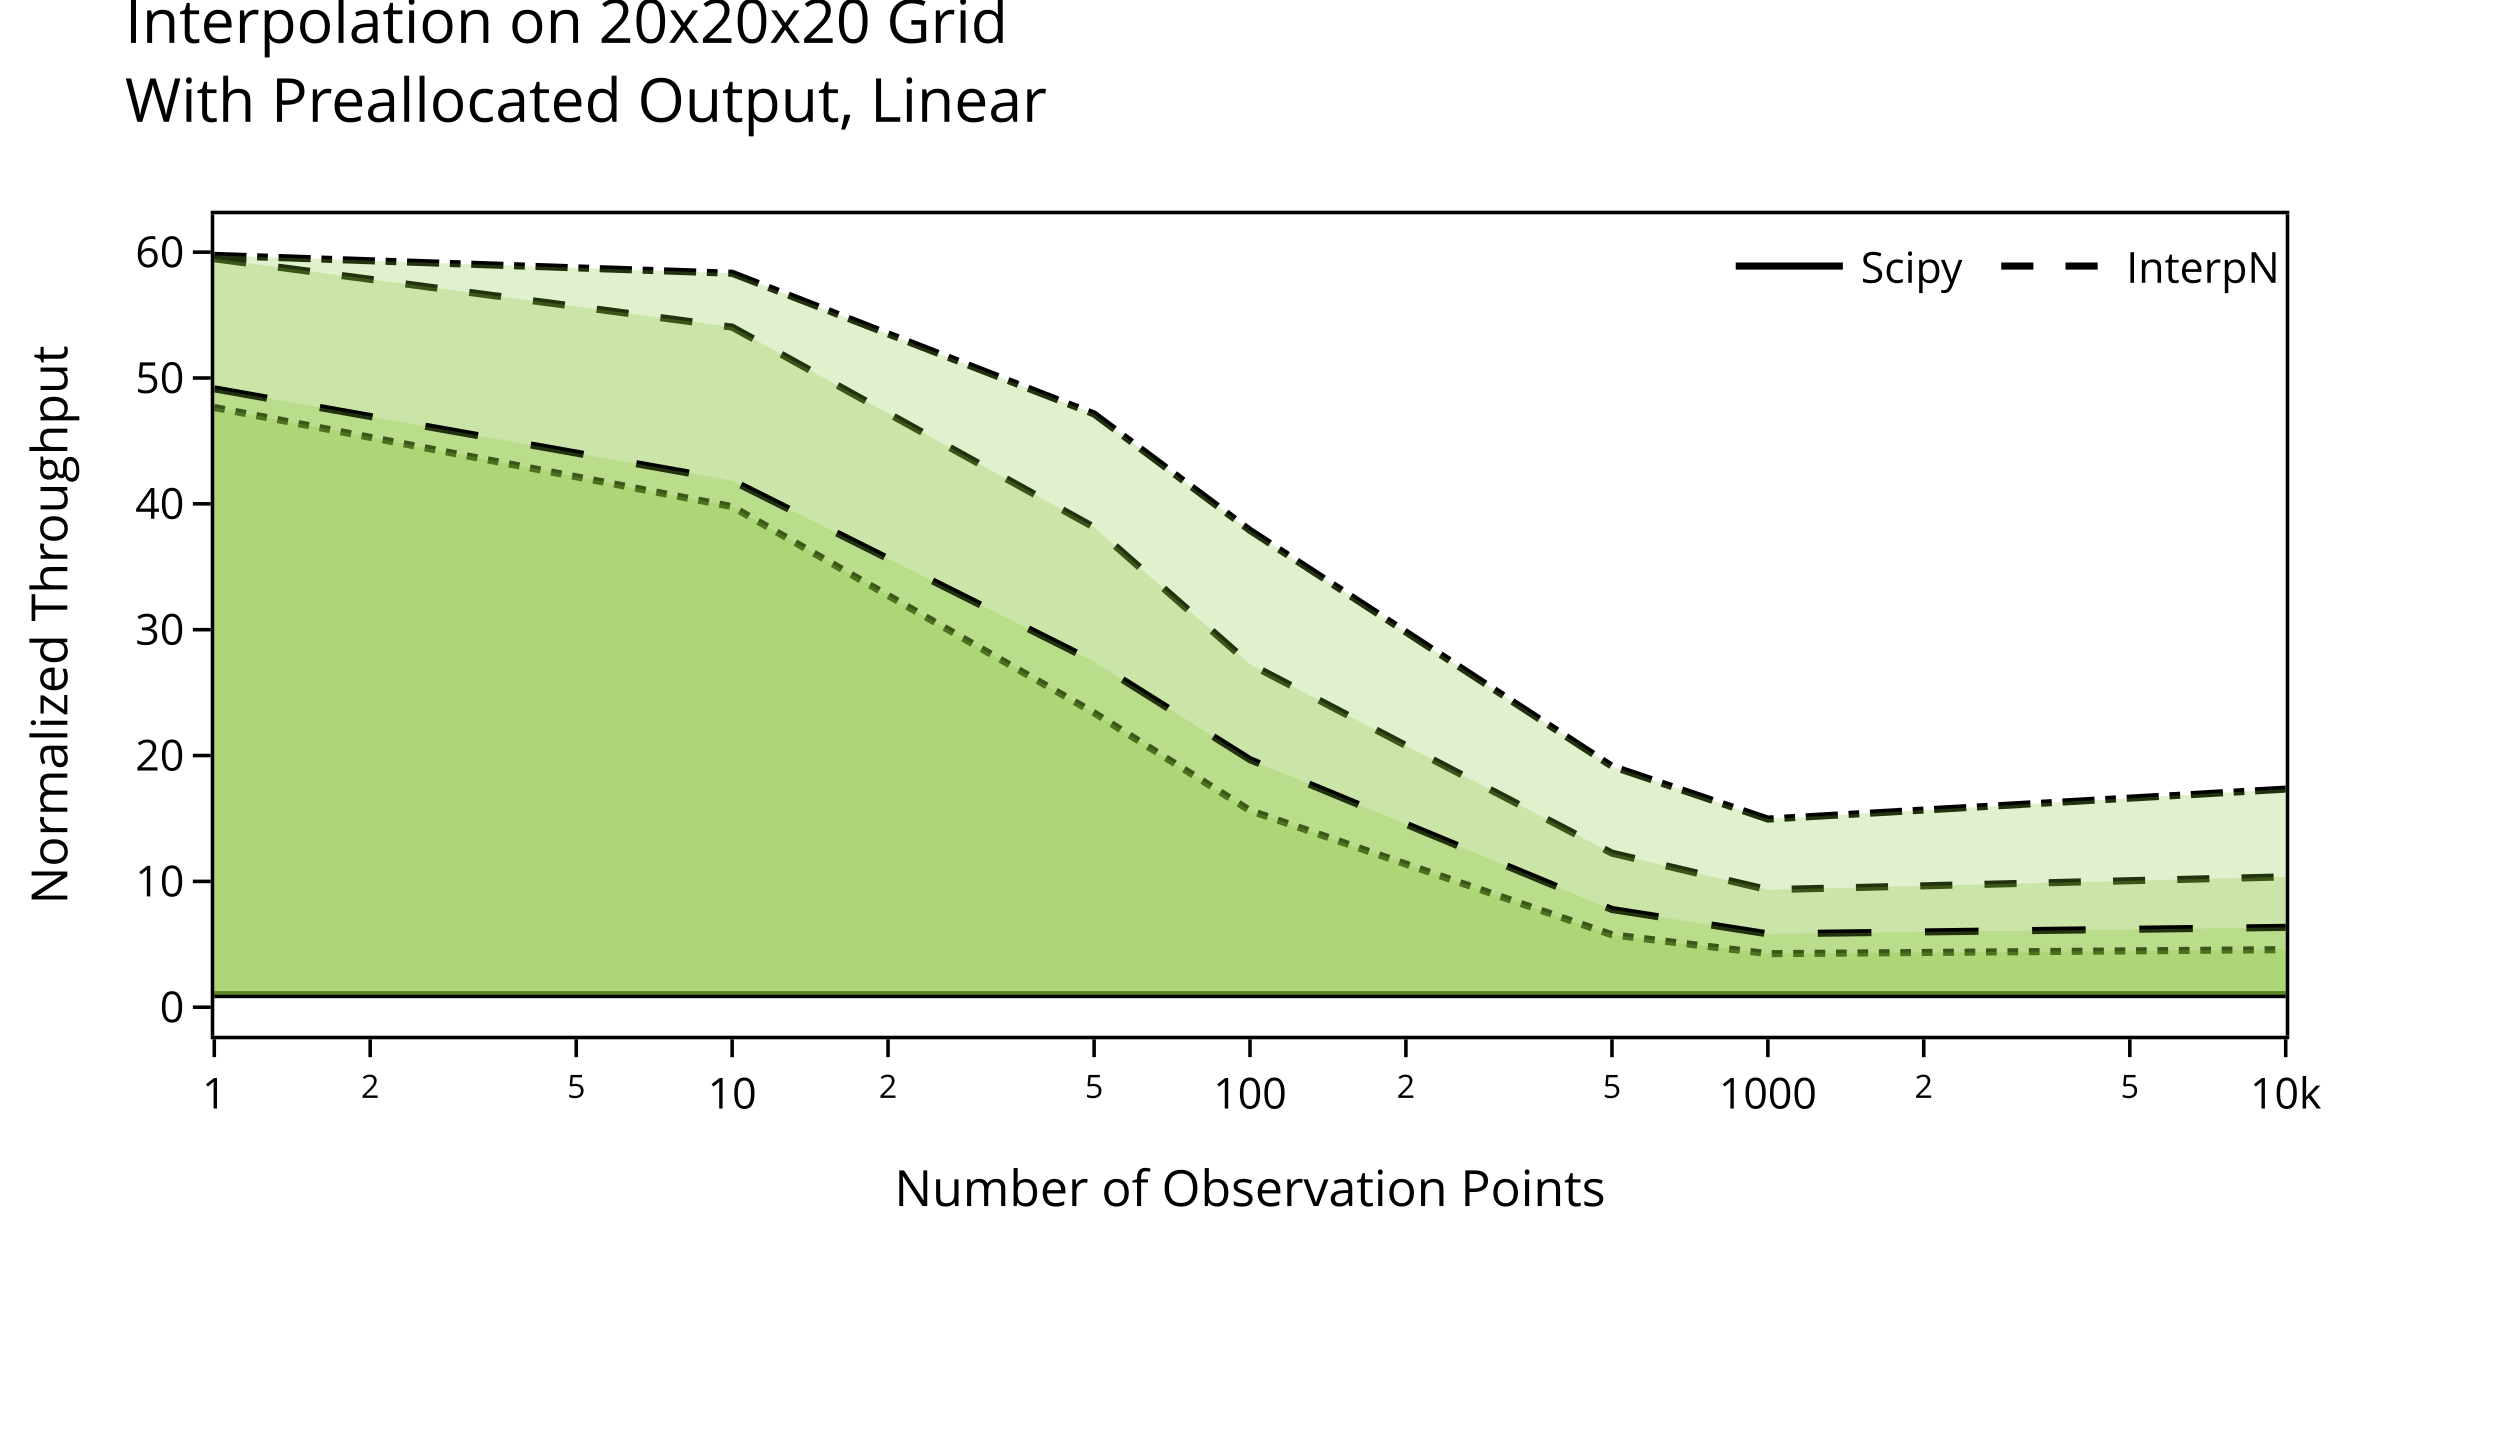
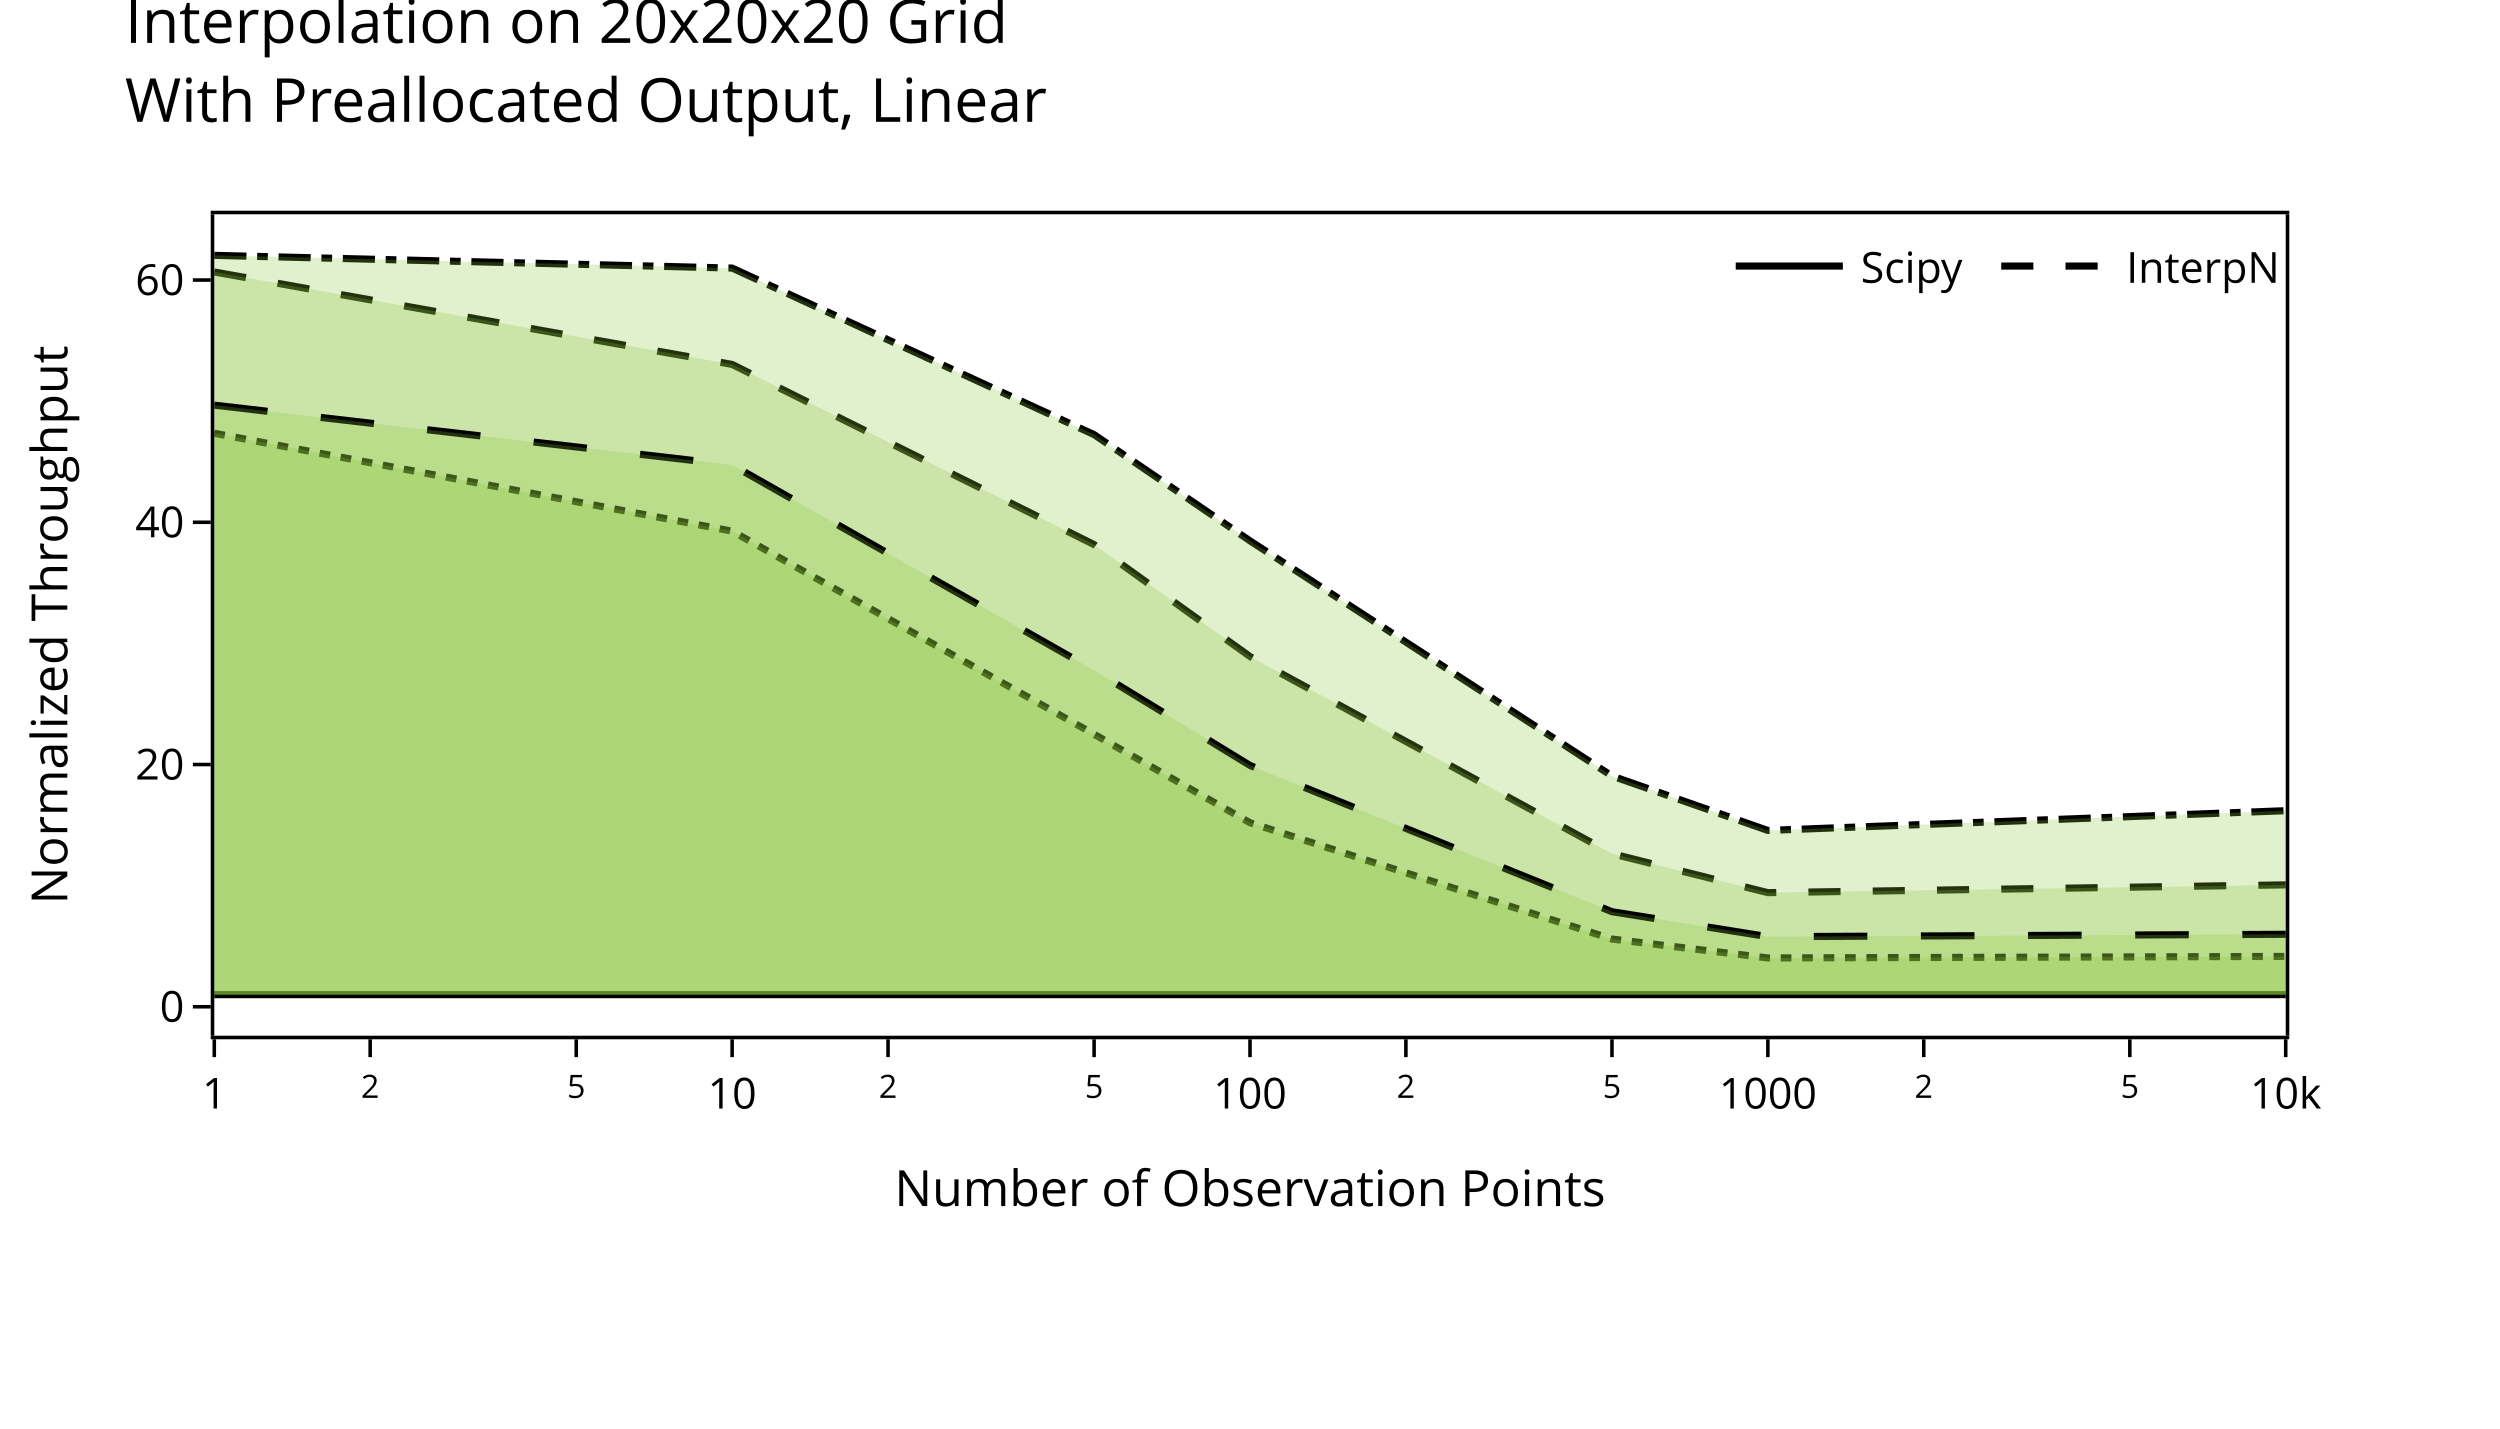
<svg xmlns="http://www.w3.org/2000/svg" class="main-svg" width="700" height="400" style="" viewBox="0 0 700 400">
  <rect x="0" y="0" width="700" height="400" style="fill: rgb(0, 0, 0); fill-opacity: 0;" />
-   <defs id="defs-a679c6">
+   <defs id="defs-38284f">
    <g class="clips">
-       <clipPath id="clipa679c6xyplot" class="plotclip">
+       <clipPath id="clip38284fxyplot" class="plotclip">
        <rect width="580" height="230" />
      </clipPath>
-       <clipPath class="axesclip" id="clipa679c6x">
+       <clipPath class="axesclip" id="clip38284fx">
        <rect x="60" y="0" width="580" height="400" />
      </clipPath>
-       <clipPath class="axesclip" id="clipa679c6y">
+       <clipPath class="axesclip" id="clip38284fy">
        <rect x="0" y="60" width="700" height="230" />
      </clipPath>
-       <clipPath class="axesclip" id="clipa679c6xy">
+       <clipPath class="axesclip" id="clip38284fxy">
        <rect x="60" y="60" width="580" height="230" />
      </clipPath>
    </g>
    <g class="gradients" />
    <g class="patterns" />
  </defs>
  <g class="bglayer">
    <rect class="bg" x="60" y="60" width="580" height="230" style="fill: rgb(0, 0, 0); fill-opacity: 0; stroke-width: 0;" />
  </g>
  <g class="layer-below">
    <g class="imagelayer" />
    <g class="shapelayer" />
  </g>
  <g class="cartesianlayer">
    <g class="subplot xy">
      <g class="layer-subplot">
        <g class="shapelayer" />
        <g class="imagelayer" />
      </g>
      <g class="minor-gridlayer">
        <g class="x" />
        <g class="y" />
      </g>
      <g class="gridlayer">
        <g class="x" />
        <g class="y" />
      </g>
      <g class="zerolinelayer" />
      <g class="layer-between">
        <g class="shapelayer" />
        <g class="imagelayer" />
      </g>
      <path class="xlines-below" />
      <path class="ylines-below" />
      <g class="overlines-below" />
      <g class="xaxislayer-below" />
      <g class="yaxislayer-below" />
      <g class="overaxes-below" />
      <g class="overplot">
-         <g class="xy" transform="translate(60,60)" clip-path="url(#clipa679c6xyplot)">
+         <g class="xy" transform="translate(60,60)" clip-path="url(#clip38284fxyplot)">
          <g class="scatterlayer mlayer">
-             <g class="trace scatter trace12b372" style="stroke-miterlimit: 2; opacity: 1;">
+             <g class="trace scatter traceb459da" style="stroke-miterlimit: 2; opacity: 1;">
              <g class="fills" />
              <g class="errorbars" />
              <g class="lines">
                <path class="js-line" d="M0,218.5L580,218.5" style="vector-effect: none; fill: none; stroke: rgb(0, 0, 0); stroke-opacity: 1; stroke-width: 2px; opacity: 1;" />
              </g>
              <g class="points" />
              <g class="text" />
            </g>
-             <g class="trace scatter trace475969" style="stroke-miterlimit: 2; opacity: 1;">
-               <g class="fills" />
-               <g class="errorbars" />
-               <g class="lines">
-                 <path class="js-line" d="M0,12.45L145,31.59L246.35,87.65L290,125.96L391.35,178.89L435,189.12L580,185.51" style="vector-effect: none; fill: none; stroke: rgb(0, 0, 0); stroke-opacity: 1; stroke-dasharray: 9px, 9px; stroke-width: 2px; opacity: 1;" />
-               </g>
-               <g class="points" />
-               <g class="text" />
-             </g>
-             <g class="trace scatter trace646f0c" style="stroke-miterlimit: 2; opacity: 1;">
+             <g class="trace scatter trace7d268f" style="stroke-miterlimit: 2; opacity: 1;">
+               <g class="fills" />
+               <g class="errorbars" />
+               <g class="lines">
+                 <path class="js-line" d="M0,16.16L145,42.04L246.35,92.49L290,123.83L391.35,179.04L435,189.94L580,187.76" style="vector-effect: none; fill: none; stroke: rgb(0, 0, 0); stroke-opacity: 1; stroke-dasharray: 9px, 9px; stroke-width: 2px; opacity: 1;" />
+               </g>
+               <g class="points" />
+               <g class="text" />
+             </g>
+             <g class="trace scatter trace4b8d21" style="stroke-miterlimit: 2; opacity: 1;">
              <g class="fills">
                <g>
-                   <path class="js-fill" d="M0,12.45L145,31.59L246.35,87.65L290,125.96L391.35,178.89L435,189.12L580,185.51L580,218.5L435,218.5L0,218.5Z" style="fill: rgb(139, 196, 59); fill-opacity: 0.25; stroke-width: 0;" />
+                   <path class="js-fill" d="M0,16.16L145,42.04L246.35,92.49L290,123.83L391.35,179.04L435,189.94L580,187.76L580,218.5L435,218.5L0,218.5Z" style="fill: rgb(139, 196, 59); fill-opacity: 0.25; stroke-width: 0;" />
                </g>
              </g>
              <g class="errorbars" />
              <g class="lines">
-                 <path class="js-line" d="M0,12.45L145,31.59L246.35,87.65L290,125.96L391.35,178.89L435,189.12L580,185.51L580,218.5L435,218.5L0,218.5" style="vector-effect: none; fill: none; stroke: rgb(0, 204, 150); stroke-opacity: 1; stroke-width: 0px; opacity: 1;" />
-               </g>
-               <g class="points" />
-               <g class="text" />
-             </g>
-             <g class="trace scatter trace4bc071" style="stroke-miterlimit: 2; opacity: 1;">
-               <g class="fills" />
-               <g class="errorbars" />
-               <g class="lines">
-                 <path class="js-line" d="M0,54.1L145,81.86L246.35,139.6L290,166.97L391.35,201.73L435,207.03L580,205.9" style="vector-effect: none; fill: none; stroke: rgb(0, 0, 0); stroke-opacity: 1; stroke-dasharray: 3px, 3px; stroke-width: 2px; opacity: 1;" />
-               </g>
-               <g class="points" />
-               <g class="text" />
-             </g>
-             <g class="trace scatter traced37247" style="stroke-miterlimit: 2; opacity: 1;">
+                 <path class="js-line" d="M0,16.16L145,42.04L246.35,92.49L290,123.83L391.35,179.04L435,189.94L580,187.76L580,218.5L435,218.5L0,218.5" style="vector-effect: none; fill: none; stroke: rgb(0, 204, 150); stroke-opacity: 1; stroke-width: 0px; opacity: 1;" />
+               </g>
+               <g class="points" />
+               <g class="text" />
+             </g>
+             <g class="trace scatter tracea80fbc" style="stroke-miterlimit: 2; opacity: 1;">
+               <g class="fills" />
+               <g class="errorbars" />
+               <g class="lines">
+                 <path class="js-line" d="M0,61.31L145,88.73L246.35,145.6L290,170.37L391.35,202.94L435,208.23L580,207.8" style="vector-effect: none; fill: none; stroke: rgb(0, 0, 0); stroke-opacity: 1; stroke-dasharray: 3px, 3px; stroke-width: 2px; opacity: 1;" />
+               </g>
+               <g class="points" />
+               <g class="text" />
+             </g>
+             <g class="trace scatter trace825966" style="stroke-miterlimit: 2; opacity: 1;">
              <g class="fills">
                <g>
-                   <path class="js-fill" d="M0,54.1L145,81.86L246.35,139.6L290,166.97L391.35,201.73L435,207.03L580,205.9L580,218.5L435,218.5L0,218.5Z" style="fill: rgb(139, 196, 59); fill-opacity: 0.25; stroke-width: 0;" />
+                   <path class="js-fill" d="M0,61.31L145,88.73L246.35,145.6L290,170.37L391.35,202.94L435,208.23L580,207.8L580,218.5L435,218.5L0,218.5Z" style="fill: rgb(139, 196, 59); fill-opacity: 0.25; stroke-width: 0;" />
                </g>
              </g>
              <g class="errorbars" />
              <g class="lines">
-                 <path class="js-line" d="M0,54.1L145,81.86L246.35,139.6L290,166.97L391.35,201.73L435,207.03L580,205.9L580,218.5L435,218.5L0,218.5" style="vector-effect: none; fill: none; stroke: rgb(255, 161, 90); stroke-opacity: 1; stroke-width: 0px; opacity: 1;" />
-               </g>
-               <g class="points" />
-               <g class="text" />
-             </g>
-             <g class="trace scatter trace261b8e" style="stroke-miterlimit: 2; opacity: 1;">
-               <g class="fills" />
-               <g class="errorbars" />
-               <g class="lines">
-                 <path class="js-line" d="M0,11.5L145,16.51L246.35,55.91L290,88.51L391.35,154.56L435,169.34L580,160.95" style="vector-effect: none; fill: none; stroke: rgb(0, 0, 0); stroke-opacity: 1; stroke-dasharray: 9px, 3px, 3px, 3px; stroke-width: 2px; opacity: 1;" />
-               </g>
-               <g class="points" />
-               <g class="text" />
-             </g>
-             <g class="trace scatter trace618133" style="stroke-miterlimit: 2; opacity: 1;">
+                 <path class="js-line" d="M0,61.31L145,88.73L246.35,145.6L290,170.37L391.35,202.94L435,208.23L580,207.8L580,218.5L435,218.5L0,218.5" style="vector-effect: none; fill: none; stroke: rgb(255, 161, 90); stroke-opacity: 1; stroke-width: 0px; opacity: 1;" />
+               </g>
+               <g class="points" />
+               <g class="text" />
+             </g>
+             <g class="trace scatter traceb223f9" style="stroke-miterlimit: 2; opacity: 1;">
+               <g class="fills" />
+               <g class="errorbars" />
+               <g class="lines">
+                 <path class="js-line" d="M0,11.5L145,15.06L246.35,61.7L290,91.44L391.35,157.28L435,172.52L580,166.99" style="vector-effect: none; fill: none; stroke: rgb(0, 0, 0); stroke-opacity: 1; stroke-dasharray: 9px, 3px, 3px, 3px; stroke-width: 2px; opacity: 1;" />
+               </g>
+               <g class="points" />
+               <g class="text" />
+             </g>
+             <g class="trace scatter traceb7caa9" style="stroke-miterlimit: 2; opacity: 1;">
              <g class="fills">
                <g>
-                   <path class="js-fill" d="M0,11.5L145,16.51L246.35,55.91L290,88.51L391.35,154.56L435,169.34L580,160.95L580,218.5L435,218.5L0,218.5Z" style="fill: rgb(139, 196, 59); fill-opacity: 0.25; stroke-width: 0;" />
+                   <path class="js-fill" d="M0,11.5L145,15.06L246.35,61.7L290,91.44L391.35,157.28L435,172.52L580,166.99L580,218.5L435,218.5L0,218.5Z" style="fill: rgb(139, 196, 59); fill-opacity: 0.25; stroke-width: 0;" />
                </g>
              </g>
              <g class="errorbars" />
              <g class="lines">
-                 <path class="js-line" d="M0,11.5L145,16.51L246.35,55.91L290,88.51L391.35,154.56L435,169.34L580,160.95L580,218.5L435,218.5L0,218.5" style="vector-effect: none; fill: none; stroke: rgb(255, 102, 146); stroke-opacity: 1; stroke-width: 0px; opacity: 1;" />
-               </g>
-               <g class="points" />
-               <g class="text" />
-             </g>
-             <g class="trace scatter tracef1b9a3" style="stroke-miterlimit: 2; opacity: 1;">
-               <g class="fills" />
-               <g class="errorbars" />
-               <g class="lines">
-                 <path class="js-line" d="M0,48.87L145,74.61L246.35,125.28L290,152.71L391.35,194.66L435,201.49L580,199.66" style="vector-effect: none; fill: none; stroke: rgb(0, 0, 0); stroke-opacity: 1; stroke-dasharray: 15px, 15px; stroke-width: 2px; opacity: 1;" />
-               </g>
-               <g class="points" />
-               <g class="text" />
-             </g>
-             <g class="trace scatter trace352626" style="stroke-miterlimit: 2; opacity: 1;">
+                 <path class="js-line" d="M0,11.5L145,15.06L246.35,61.7L290,91.44L391.35,157.28L435,172.52L580,166.99L580,218.5L435,218.5L0,218.5" style="vector-effect: none; fill: none; stroke: rgb(255, 102, 146); stroke-opacity: 1; stroke-width: 0px; opacity: 1;" />
+               </g>
+               <g class="points" />
+               <g class="text" />
+             </g>
+             <g class="trace scatter trace298d59" style="stroke-miterlimit: 2; opacity: 1;">
+               <g class="fills" />
+               <g class="errorbars" />
+               <g class="lines">
+                 <path class="js-line" d="M0,53.44L145,70.19L246.35,127.67L290,154.32L391.35,195.28L435,202.27L580,201.6" style="vector-effect: none; fill: none; stroke: rgb(0, 0, 0); stroke-opacity: 1; stroke-dasharray: 15px, 15px; stroke-width: 2px; opacity: 1;" />
+               </g>
+               <g class="points" />
+               <g class="text" />
+             </g>
+             <g class="trace scatter trace482e47" style="stroke-miterlimit: 2; opacity: 1;">
              <g class="fills">
                <g>
-                   <path class="js-fill" d="M0,48.87L145,74.61L246.35,125.28L290,152.71L391.35,194.66L435,201.49L580,199.66L580,218.5L435,218.5L0,218.5Z" style="fill: rgb(139, 196, 59); fill-opacity: 0.25; stroke-width: 0;" />
+                   <path class="js-fill" d="M0,53.44L145,70.19L246.35,127.67L290,154.32L391.35,195.28L435,202.27L580,201.6L580,218.5L435,218.5L0,218.5Z" style="fill: rgb(139, 196, 59); fill-opacity: 0.25; stroke-width: 0;" />
                </g>
              </g>
              <g class="errorbars" />
              <g class="lines">
-                 <path class="js-line" d="M0,48.87L145,74.61L246.35,125.28L290,152.71L391.35,194.66L435,201.49L580,199.66L580,218.5L435,218.5L0,218.5" style="vector-effect: none; fill: none; stroke: rgb(255, 151, 255); stroke-opacity: 1; stroke-width: 0px; opacity: 1;" />
+                 <path class="js-line" d="M0,53.44L145,70.19L246.35,127.67L290,154.32L391.35,195.28L435,202.27L580,201.6L580,218.5L435,218.5L0,218.5" style="vector-effect: none; fill: none; stroke: rgb(255, 151, 255); stroke-opacity: 1; stroke-width: 0px; opacity: 1;" />
              </g>
              <g class="points" />
              <g class="text" />
            </g>
          </g>
        </g>
      </g>
      <path class="xlines-above crisp" d="M59,290.5H641M59,59.5H641" style="fill: none; stroke-width: 1px; stroke: rgb(0, 0, 0); stroke-opacity: 1;" />
      <path class="ylines-above crisp" d="M59.5,60V290M640.5,60V290" style="fill: none; stroke-width: 1px; stroke: rgb(0, 0, 0); stroke-opacity: 1;" />
      <g class="overlines-above" />
      <g class="xaxislayer-above">
        <path class="xtick ticks crisp" d="M0,291v5" transform="translate(60,0)" style="stroke: rgb(0, 0, 0); stroke-opacity: 1; stroke-width: 1px;" />
        <path class="xtick ticks crisp" d="M0,291v5" transform="translate(103.65,0)" style="stroke: rgb(0, 0, 0); stroke-opacity: 1; stroke-width: 1px;" />
        <path class="xtick ticks crisp" d="M0,291v5" transform="translate(161.35,0)" style="stroke: rgb(0, 0, 0); stroke-opacity: 1; stroke-width: 1px;" />
        <path class="xtick ticks crisp" d="M0,291v5" transform="translate(205,0)" style="stroke: rgb(0, 0, 0); stroke-opacity: 1; stroke-width: 1px;" />
        <path class="xtick ticks crisp" d="M0,291v5" transform="translate(248.65,0)" style="stroke: rgb(0, 0, 0); stroke-opacity: 1; stroke-width: 1px;" />
        <path class="xtick ticks crisp" d="M0,291v5" transform="translate(306.35,0)" style="stroke: rgb(0, 0, 0); stroke-opacity: 1; stroke-width: 1px;" />
        <path class="xtick ticks crisp" d="M0,291v5" transform="translate(350,0)" style="stroke: rgb(0, 0, 0); stroke-opacity: 1; stroke-width: 1px;" />
        <path class="xtick ticks crisp" d="M0,291v5" transform="translate(393.65,0)" style="stroke: rgb(0, 0, 0); stroke-opacity: 1; stroke-width: 1px;" />
        <path class="xtick ticks crisp" d="M0,291v5" transform="translate(451.35,0)" style="stroke: rgb(0, 0, 0); stroke-opacity: 1; stroke-width: 1px;" />
        <path class="xtick ticks crisp" d="M0,291v5" transform="translate(495,0)" style="stroke: rgb(0, 0, 0); stroke-opacity: 1; stroke-width: 1px;" />
        <path class="xtick ticks crisp" d="M0,291v5" transform="translate(538.65,0)" style="stroke: rgb(0, 0, 0); stroke-opacity: 1; stroke-width: 1px;" />
        <path class="xtick ticks crisp" d="M0,291v5" transform="translate(596.35,0)" style="stroke: rgb(0, 0, 0); stroke-opacity: 1; stroke-width: 1px;" />
        <path class="xtick ticks crisp" d="M0,291v5" transform="translate(640,0)" style="stroke: rgb(0, 0, 0); stroke-opacity: 1; stroke-width: 1px;" />
        <g class="xtick">
          <text text-anchor="middle" x="0" y="310.4" transform="translate(60,0)" style="font-family: 'Open Sans', verdana, arial, sans-serif; font-size: 12px; fill: rgb(0, 0, 0); fill-opacity: 1; white-space: pre; opacity: 1;">1</text>
        </g>
        <g class="xtick">
          <text text-anchor="middle" x="0" y="307.4" style="font-family: 'Open Sans', verdana, arial, sans-serif; font-size: 9px; fill: rgb(0, 0, 0); fill-opacity: 1; white-space: pre; opacity: 1;" transform="translate(103.65,0)">2</text>
        </g>
        <g class="xtick">
          <text text-anchor="middle" x="0" y="307.4" style="font-family: 'Open Sans', verdana, arial, sans-serif; font-size: 9px; fill: rgb(0, 0, 0); fill-opacity: 1; white-space: pre; opacity: 1;" transform="translate(161.35,0)">5</text>
        </g>
        <g class="xtick">
          <text text-anchor="middle" x="0" y="310.4" style="font-family: 'Open Sans', verdana, arial, sans-serif; font-size: 12px; fill: rgb(0, 0, 0); fill-opacity: 1; white-space: pre; opacity: 1;" transform="translate(205,0)">10</text>
        </g>
        <g class="xtick">
          <text text-anchor="middle" x="0" y="307.4" style="font-family: 'Open Sans', verdana, arial, sans-serif; font-size: 9px; fill: rgb(0, 0, 0); fill-opacity: 1; white-space: pre; opacity: 1;" transform="translate(248.65,0)">2</text>
        </g>
        <g class="xtick">
          <text text-anchor="middle" x="0" y="307.4" style="font-family: 'Open Sans', verdana, arial, sans-serif; font-size: 9px; fill: rgb(0, 0, 0); fill-opacity: 1; white-space: pre; opacity: 1;" transform="translate(306.35,0)">5</text>
        </g>
        <g class="xtick">
          <text text-anchor="middle" x="0" y="310.4" style="font-family: 'Open Sans', verdana, arial, sans-serif; font-size: 12px; fill: rgb(0, 0, 0); fill-opacity: 1; white-space: pre; opacity: 1;" transform="translate(350,0)">100</text>
        </g>
        <g class="xtick">
          <text text-anchor="middle" x="0" y="307.4" style="font-family: 'Open Sans', verdana, arial, sans-serif; font-size: 9px; fill: rgb(0, 0, 0); fill-opacity: 1; white-space: pre; opacity: 1;" transform="translate(393.65,0)">2</text>
        </g>
        <g class="xtick">
          <text text-anchor="middle" x="0" y="307.4" style="font-family: 'Open Sans', verdana, arial, sans-serif; font-size: 9px; fill: rgb(0, 0, 0); fill-opacity: 1; white-space: pre; opacity: 1;" transform="translate(451.35,0)">5</text>
        </g>
        <g class="xtick">
          <text text-anchor="middle" x="0" y="310.4" style="font-family: 'Open Sans', verdana, arial, sans-serif; font-size: 12px; fill: rgb(0, 0, 0); fill-opacity: 1; white-space: pre; opacity: 1;" transform="translate(495,0)">1000</text>
        </g>
        <g class="xtick">
          <text text-anchor="middle" x="0" y="307.4" style="font-family: 'Open Sans', verdana, arial, sans-serif; font-size: 9px; fill: rgb(0, 0, 0); fill-opacity: 1; white-space: pre; opacity: 1;" transform="translate(538.65,0)">2</text>
        </g>
        <g class="xtick">
          <text text-anchor="middle" x="0" y="307.4" style="font-family: 'Open Sans', verdana, arial, sans-serif; font-size: 9px; fill: rgb(0, 0, 0); fill-opacity: 1; white-space: pre; opacity: 1;" transform="translate(596.35,0)">5</text>
        </g>
        <g class="xtick">
          <text text-anchor="middle" x="0" y="310.4" style="font-family: 'Open Sans', verdana, arial, sans-serif; font-size: 12px; fill: rgb(0, 0, 0); fill-opacity: 1; white-space: pre; opacity: 1;" transform="translate(640,0)">10k</text>
        </g>
      </g>
      <g class="yaxislayer-above">
-         <path class="ytick ticks crisp" d="M59,0h-5" transform="translate(0,282.02)" style="stroke: rgb(0, 0, 0); stroke-opacity: 1; stroke-width: 1px;" />
-         <path class="ytick ticks crisp" d="M59,0h-5" transform="translate(0,246.79)" style="stroke: rgb(0, 0, 0); stroke-opacity: 1; stroke-width: 1px;" />
-         <path class="ytick ticks crisp" d="M59,0h-5" transform="translate(0,211.55)" style="stroke: rgb(0, 0, 0); stroke-opacity: 1; stroke-width: 1px;" />
-         <path class="ytick ticks crisp" d="M59,0h-5" transform="translate(0,176.31)" style="stroke: rgb(0, 0, 0); stroke-opacity: 1; stroke-width: 1px;" />
-         <path class="ytick ticks crisp" d="M59,0h-5" transform="translate(0,141.07)" style="stroke: rgb(0, 0, 0); stroke-opacity: 1; stroke-width: 1px;" />
-         <path class="ytick ticks crisp" d="M59,0h-5" transform="translate(0,105.84)" style="stroke: rgb(0, 0, 0); stroke-opacity: 1; stroke-width: 1px;" />
-         <path class="ytick ticks crisp" d="M59,0h-5" transform="translate(0,70.6)" style="stroke: rgb(0, 0, 0); stroke-opacity: 1; stroke-width: 1px;" />
+         <path class="ytick ticks crisp" d="M59,0h-5" transform="translate(0,281.89)" style="stroke: rgb(0, 0, 0); stroke-opacity: 1; stroke-width: 1px;" />
+         <path class="ytick ticks crisp" d="M59,0h-5" transform="translate(0,214.07)" style="stroke: rgb(0, 0, 0); stroke-opacity: 1; stroke-width: 1px;" />
+         <path class="ytick ticks crisp" d="M59,0h-5" transform="translate(0,146.24)" style="stroke: rgb(0, 0, 0); stroke-opacity: 1; stroke-width: 1px;" />
+         <path class="ytick ticks crisp" d="M59,0h-5" transform="translate(0,78.41)" style="stroke: rgb(0, 0, 0); stroke-opacity: 1; stroke-width: 1px;" />
        <g class="ytick">
-           <text text-anchor="end" x="51.6" y="4.2" transform="translate(0,282.02)" style="font-family: 'Open Sans', verdana, arial, sans-serif; font-size: 12px; fill: rgb(0, 0, 0); fill-opacity: 1; white-space: pre; opacity: 1;">0</text>
+           <text text-anchor="end" x="51.6" y="4.2" transform="translate(0,281.89)" style="font-family: 'Open Sans', verdana, arial, sans-serif; font-size: 12px; fill: rgb(0, 0, 0); fill-opacity: 1; white-space: pre; opacity: 1;">0</text>
        </g>
        <g class="ytick">
-           <text text-anchor="end" x="51.6" y="4.2" style="font-family: 'Open Sans', verdana, arial, sans-serif; font-size: 12px; fill: rgb(0, 0, 0); fill-opacity: 1; white-space: pre; opacity: 1;" transform="translate(0,246.79)">10</text>
+           <text text-anchor="end" x="51.6" y="4.2" style="font-family: 'Open Sans', verdana, arial, sans-serif; font-size: 12px; fill: rgb(0, 0, 0); fill-opacity: 1; white-space: pre; opacity: 1;" transform="translate(0,214.07)">20</text>
        </g>
        <g class="ytick">
-           <text text-anchor="end" x="51.6" y="4.2" style="font-family: 'Open Sans', verdana, arial, sans-serif; font-size: 12px; fill: rgb(0, 0, 0); fill-opacity: 1; white-space: pre; opacity: 1;" transform="translate(0,211.55)">20</text>
+           <text text-anchor="end" x="51.6" y="4.2" style="font-family: 'Open Sans', verdana, arial, sans-serif; font-size: 12px; fill: rgb(0, 0, 0); fill-opacity: 1; white-space: pre; opacity: 1;" transform="translate(0,146.24)">40</text>
        </g>
        <g class="ytick">
-           <text text-anchor="end" x="51.6" y="4.2" style="font-family: 'Open Sans', verdana, arial, sans-serif; font-size: 12px; fill: rgb(0, 0, 0); fill-opacity: 1; white-space: pre; opacity: 1;" transform="translate(0,176.31)">30</text>
-         </g>
-         <g class="ytick">
-           <text text-anchor="end" x="51.6" y="4.2" style="font-family: 'Open Sans', verdana, arial, sans-serif; font-size: 12px; fill: rgb(0, 0, 0); fill-opacity: 1; white-space: pre; opacity: 1;" transform="translate(0,141.07)">40</text>
-         </g>
-         <g class="ytick">
-           <text text-anchor="end" x="51.6" y="4.2" style="font-family: 'Open Sans', verdana, arial, sans-serif; font-size: 12px; fill: rgb(0, 0, 0); fill-opacity: 1; white-space: pre; opacity: 1;" transform="translate(0,105.84)">50</text>
-         </g>
-         <g class="ytick">
-           <text text-anchor="end" x="51.6" y="4.2" style="font-family: 'Open Sans', verdana, arial, sans-serif; font-size: 12px; fill: rgb(0, 0, 0); fill-opacity: 1; white-space: pre; opacity: 1;" transform="translate(0,70.6)">60</text>
+           <text text-anchor="end" x="51.6" y="4.2" style="font-family: 'Open Sans', verdana, arial, sans-serif; font-size: 12px; fill: rgb(0, 0, 0); fill-opacity: 1; white-space: pre; opacity: 1;" transform="translate(0,78.41)">60</text>
        </g>
      </g>
      <g class="overaxes-above" />
    </g>
  </g>
  <g class="polarlayer" />
  <g class="smithlayer" />
  <g class="ternarylayer" />
  <g class="geolayer" />
  <g class="funnelarealayer" />
  <g class="pielayer" />
  <g class="iciclelayer" />
  <g class="treemaplayer" />
  <g class="sunburstlayer" />
  <g class="glimages" />
-   <defs id="topdefs-a679c6">
+   <defs id="topdefs-38284f">
    <g class="clips" />
-     <clipPath id="legenda679c6">
+     <clipPath id="legend38284f">
      <rect width="159" height="29" x="0" y="0" />
    </clipPath>
  </defs>
  <g class="layer-above">
    <g class="imagelayer" />
    <g class="shapelayer" />
  </g>
  <g class="infolayer">
    <g class="legend" pointer-events="all" transform="translate(481,60)">
      <rect class="bg" shape-rendering="crispEdges" width="159" height="29" x="0" y="0" style="stroke: rgb(68, 68, 68); stroke-opacity: 1; fill: rgb(0, 0, 0); fill-opacity: 0; stroke-width: 0px;" />
-       <g class="scrollbox" transform="" clip-path="url(#legenda679c6)">
+       <g class="scrollbox" transform="" clip-path="url(#legend38284f)">
        <g class="groups">
          <g class="traces" transform="translate(0,14.5)" style="opacity: 1;">
            <text class="legendtext" text-anchor="start" x="40" y="4.68" style="font-family: 'Open Sans', verdana, arial, sans-serif; font-size: 12px; fill: rgb(0, 0, 0); fill-opacity: 1; white-space: pre;">Scipy</text>
            <g class="layers" style="opacity: 1;">
              <g class="legendfill" />
              <g class="legendlines">
                <path class="js-line" d="M5,0h30" style="fill: none; stroke: rgb(0, 0, 0); stroke-opacity: 1; stroke-width: 2px;" />
              </g>
              <g class="legendsymbols">
                <g class="legendpoints" />
              </g>
            </g>
            <rect class="legendtoggle" x="0" y="-9.5" width="71.844" height="19" style="fill: rgb(0, 0, 0); fill-opacity: 0;" />
          </g>
          <g class="traces" transform="translate(74.34375,14.5)" style="opacity: 1;">
            <text class="legendtext" text-anchor="start" x="40" y="4.68" style="font-family: 'Open Sans', verdana, arial, sans-serif; font-size: 12px; fill: rgb(0, 0, 0); fill-opacity: 1; white-space: pre;">InterpN</text>
            <g class="layers" style="opacity: 1;">
              <g class="legendfill" />
              <g class="legendlines">
                <path class="js-line" d="M5,0h30" style="fill: none; stroke: rgb(0, 0, 0); stroke-opacity: 1; stroke-dasharray: 9px, 9px; stroke-width: 2px;" />
              </g>
              <g class="legendsymbols">
                <g class="legendpoints" />
              </g>
            </g>
            <rect class="legendtoggle" x="0" y="-9.5" width="81.859" height="19" style="fill: rgb(0, 0, 0); fill-opacity: 0;" />
          </g>
        </g>
      </g>
      <rect class="scrollbar" rx="20" ry="3" width="0" height="0" x="0" y="0" style="fill: rgb(128, 139, 164); fill-opacity: 1;" />
    </g>
    <g class="g-gtitle">
      <text class="gtitle" x="35" y="12" text-anchor="start" dy="0.7em" style="opacity: 1; font-family: 'Open Sans', verdana, arial, sans-serif; font-size: 17px; fill: rgb(0, 0, 0); fill-opacity: 1; white-space: pre;">
        <tspan class="line" dy="0em" x="35" y="12">Interpolation on 20x20x20 Grid</tspan>
        <tspan class="line" dy="1.3em" x="35" y="12">With Preallocated Output, Linear</tspan>
      </text>
    </g>
    <g class="g-xtitle">
      <text class="xtitle" x="350" y="337.706" text-anchor="middle" style="opacity: 1; font-family: 'Open Sans', verdana, arial, sans-serif; font-size: 14px; fill: rgb(0, 0, 0); fill-opacity: 1; white-space: pre;">Number of Observation Points</text>
    </g>
    <g class="g-ytitle">
      <text class="ytitle" transform="rotate(-90,18.85,175)" x="18.85" y="175" text-anchor="middle" style="opacity: 1; font-family: 'Open Sans', verdana, arial, sans-serif; font-size: 14px; fill: rgb(0, 0, 0); fill-opacity: 1; white-space: pre;">Normalized Throughput</text>
    </g>
  </g>
</svg>
